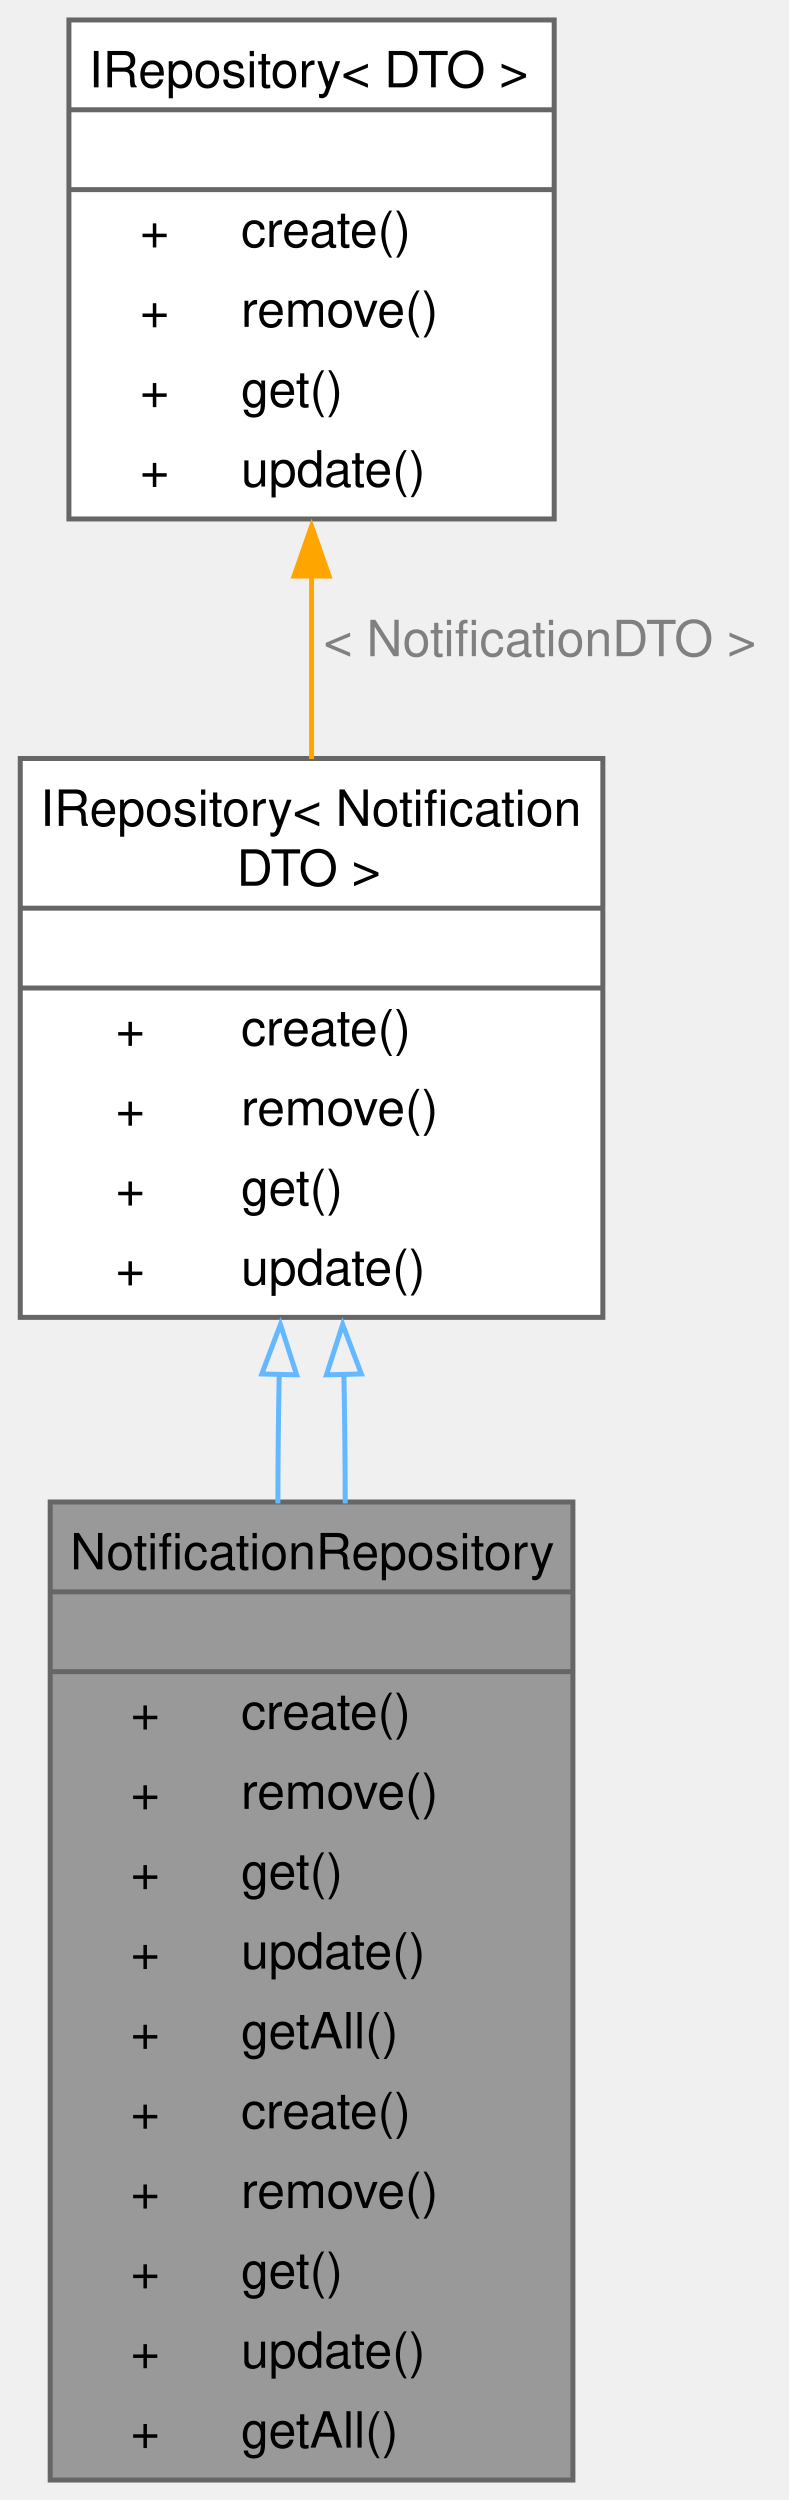
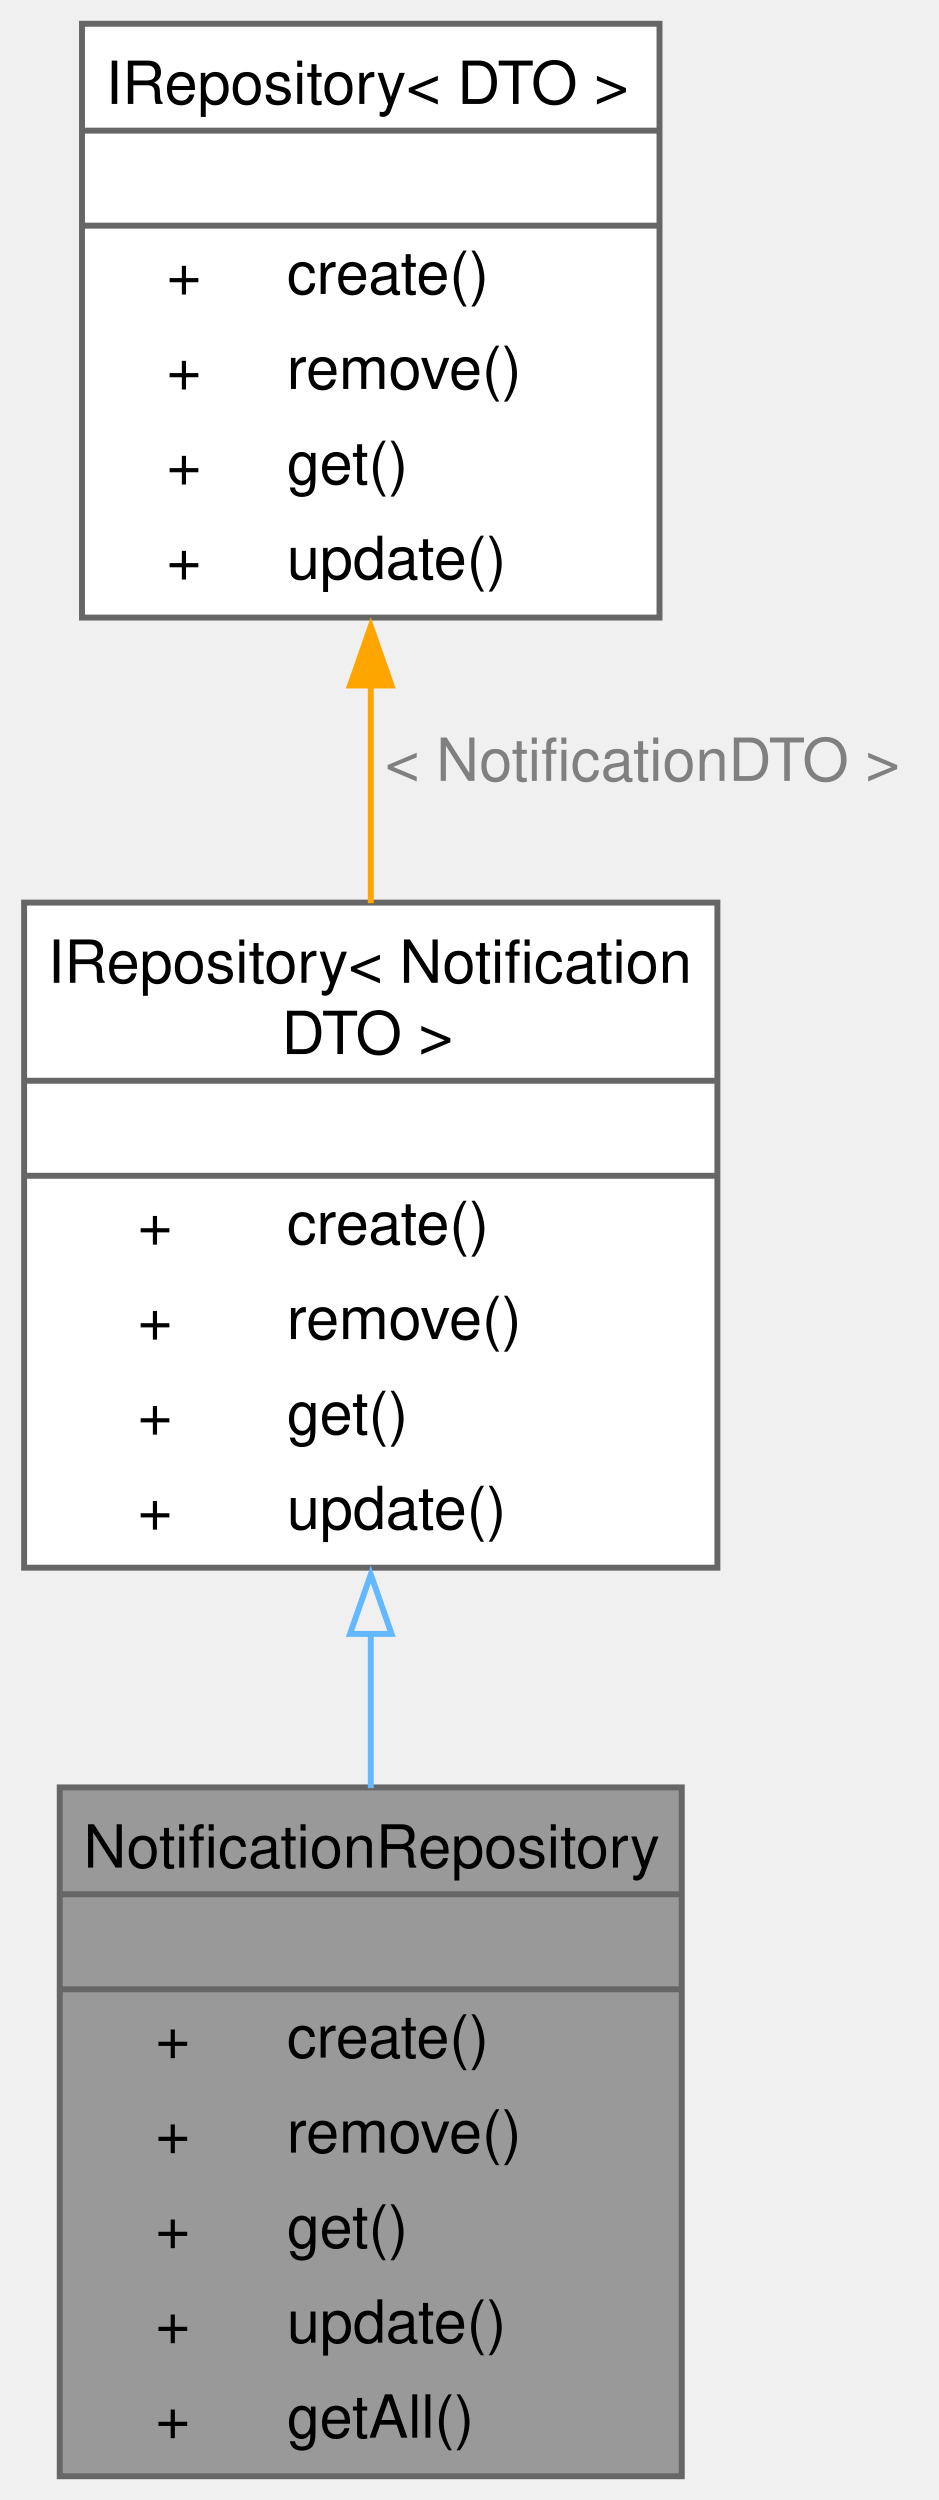
- <svg xmlns="http://www.w3.org/2000/svg" xmlns:xlink="http://www.w3.org/1999/xlink" width="158pt" height="501pt" viewBox="0.00 0.00 157.88 501.00">
-   <g id="graph0" class="graph" transform="scale(1 1) rotate(0) translate(4 497)">
+ <svg xmlns="http://www.w3.org/2000/svg" xmlns:xlink="http://www.w3.org/1999/xlink" width="158pt" height="421pt" viewBox="0.00 0.00 157.88 421.00">
+   <g id="graph0" class="graph" transform="scale(1 1) rotate(0) translate(4 417)">
    <g id="Node000001" class="node">
      <g id="a_Node000001">
        <a xlink:title=" ">
-           <polygon fill="#999999" stroke="none" points="110.75,-196 6,-196 6,0 110.75,0 110.75,-196" />
-           <text text-anchor="start" x="10" y="-182.5" font-family="Helvetica,sans-Serif" font-size="10.00">NotificationRepository</text>
-           <text text-anchor="start" x="56.88" y="-166.5" font-family="Helvetica,sans-Serif" font-size="10.00"> </text>
-           <text text-anchor="start" x="22.12" y="-150.5" font-family="Helvetica,sans-Serif" font-size="10.00">+</text>
-           <text text-anchor="start" x="44.25" y="-150.5" font-family="Helvetica,sans-Serif" font-size="10.00">create()</text>
-           <text text-anchor="start" x="22.12" y="-134.5" font-family="Helvetica,sans-Serif" font-size="10.00">+</text>
-           <text text-anchor="start" x="44.25" y="-134.5" font-family="Helvetica,sans-Serif" font-size="10.00">remove()</text>
-           <text text-anchor="start" x="22.12" y="-118.5" font-family="Helvetica,sans-Serif" font-size="10.00">+</text>
-           <text text-anchor="start" x="44.25" y="-118.5" font-family="Helvetica,sans-Serif" font-size="10.00">get()</text>
-           <text text-anchor="start" x="22.12" y="-102.5" font-family="Helvetica,sans-Serif" font-size="10.00">+</text>
-           <text text-anchor="start" x="44.25" y="-102.5" font-family="Helvetica,sans-Serif" font-size="10.00">update()</text>
-           <text text-anchor="start" x="22.12" y="-86.5" font-family="Helvetica,sans-Serif" font-size="10.00">+</text>
-           <text text-anchor="start" x="44.25" y="-86.5" font-family="Helvetica,sans-Serif" font-size="10.00">getAll()</text>
+           <polygon fill="#999999" stroke="none" points="110.75,-116 6,-116 6,0 110.75,0 110.75,-116" />
+           <text text-anchor="start" x="10" y="-102.5" font-family="Helvetica,sans-Serif" font-size="10.00">NotificationRepository</text>
+           <text text-anchor="start" x="56.88" y="-86.5" font-family="Helvetica,sans-Serif" font-size="10.00"> </text>
          <text text-anchor="start" x="22.12" y="-70.5" font-family="Helvetica,sans-Serif" font-size="10.00">+</text>
          <text text-anchor="start" x="44.25" y="-70.5" font-family="Helvetica,sans-Serif" font-size="10.00">create()</text>
          <text text-anchor="start" x="22.12" y="-54.5" font-family="Helvetica,sans-Serif" font-size="10.00">+</text>
          <text text-anchor="start" x="44.25" y="-54.5" font-family="Helvetica,sans-Serif" font-size="10.00">remove()</text>
          <text text-anchor="start" x="22.12" y="-38.5" font-family="Helvetica,sans-Serif" font-size="10.00">+</text>
          <text text-anchor="start" x="44.25" y="-38.5" font-family="Helvetica,sans-Serif" font-size="10.00">get()</text>
          <text text-anchor="start" x="22.12" y="-22.5" font-family="Helvetica,sans-Serif" font-size="10.00">+</text>
          <text text-anchor="start" x="44.25" y="-22.5" font-family="Helvetica,sans-Serif" font-size="10.00">update()</text>
          <text text-anchor="start" x="22.12" y="-6.5" font-family="Helvetica,sans-Serif" font-size="10.00">+</text>
          <text text-anchor="start" x="44.25" y="-6.5" font-family="Helvetica,sans-Serif" font-size="10.00">getAll()</text>
-           <polygon fill="#666666" stroke="#666666" points="6,-178 6,-178 110.75,-178 110.75,-178 6,-178" />
-           <polygon fill="#666666" stroke="#666666" points="6,-162 6,-162 110.75,-162 110.75,-162 6,-162" />
-           <polygon fill="none" stroke="#666666" points="6,0 6,-196 110.75,-196 110.75,0 6,0" />
+           <polygon fill="#666666" stroke="#666666" points="6,-98 6,-98 110.75,-98 110.75,-98 6,-98" />
+           <polygon fill="#666666" stroke="#666666" points="6,-82 6,-82 110.75,-82 110.75,-82 6,-82" />
+           <polygon fill="none" stroke="#666666" points="6,0 6,-116 110.75,-116 110.75,0 6,0" />
        </a>
      </g>
    </g>
    <g id="Node000002" class="node">
      <g id="a_Node000002">
        <a xlink:href="classIRepository.html" target="_top" xlink:title=" ">
-           <polygon fill="white" stroke="none" points="116.75,-345 0,-345 0,-233 116.75,-233 116.75,-345" />
-           <text text-anchor="start" x="4" y="-331.5" font-family="Helvetica,sans-Serif" font-size="10.00">IRepository&lt; Notification</text>
-           <text text-anchor="start" x="43.38" y="-319.5" font-family="Helvetica,sans-Serif" font-size="10.00">DTO &gt;</text>
-           <text text-anchor="start" x="56.88" y="-303.5" font-family="Helvetica,sans-Serif" font-size="10.00"> </text>
-           <text text-anchor="start" x="19.12" y="-287.5" font-family="Helvetica,sans-Serif" font-size="10.00">+</text>
-           <text text-anchor="start" x="44.25" y="-287.5" font-family="Helvetica,sans-Serif" font-size="10.00">create()</text>
-           <text text-anchor="start" x="19.12" y="-271.5" font-family="Helvetica,sans-Serif" font-size="10.00">+</text>
-           <text text-anchor="start" x="44.25" y="-271.5" font-family="Helvetica,sans-Serif" font-size="10.00">remove()</text>
-           <text text-anchor="start" x="19.12" y="-255.5" font-family="Helvetica,sans-Serif" font-size="10.00">+</text>
-           <text text-anchor="start" x="44.25" y="-255.5" font-family="Helvetica,sans-Serif" font-size="10.00">get()</text>
-           <text text-anchor="start" x="19.12" y="-239.5" font-family="Helvetica,sans-Serif" font-size="10.00">+</text>
-           <text text-anchor="start" x="44.25" y="-239.5" font-family="Helvetica,sans-Serif" font-size="10.00">update()</text>
-           <polygon fill="#666666" stroke="#666666" points="0,-315 0,-315 116.75,-315 116.75,-315 0,-315" />
-           <polygon fill="#666666" stroke="#666666" points="0,-299 0,-299 116.75,-299 116.75,-299 0,-299" />
-           <polygon fill="none" stroke="#666666" points="0,-233 0,-345 116.75,-345 116.75,-233 0,-233" />
+           <polygon fill="white" stroke="none" points="116.75,-265 0,-265 0,-153 116.75,-153 116.75,-265" />
+           <text text-anchor="start" x="4" y="-251.5" font-family="Helvetica,sans-Serif" font-size="10.00">IRepository&lt; Notification</text>
+           <text text-anchor="start" x="43.38" y="-239.5" font-family="Helvetica,sans-Serif" font-size="10.00">DTO &gt;</text>
+           <text text-anchor="start" x="56.88" y="-223.5" font-family="Helvetica,sans-Serif" font-size="10.00"> </text>
+           <text text-anchor="start" x="19.12" y="-207.5" font-family="Helvetica,sans-Serif" font-size="10.00">+</text>
+           <text text-anchor="start" x="44.25" y="-207.5" font-family="Helvetica,sans-Serif" font-size="10.00">create()</text>
+           <text text-anchor="start" x="19.12" y="-191.5" font-family="Helvetica,sans-Serif" font-size="10.00">+</text>
+           <text text-anchor="start" x="44.25" y="-191.5" font-family="Helvetica,sans-Serif" font-size="10.00">remove()</text>
+           <text text-anchor="start" x="19.12" y="-175.5" font-family="Helvetica,sans-Serif" font-size="10.00">+</text>
+           <text text-anchor="start" x="44.25" y="-175.5" font-family="Helvetica,sans-Serif" font-size="10.00">get()</text>
+           <text text-anchor="start" x="19.12" y="-159.5" font-family="Helvetica,sans-Serif" font-size="10.00">+</text>
+           <text text-anchor="start" x="44.25" y="-159.5" font-family="Helvetica,sans-Serif" font-size="10.00">update()</text>
+           <polygon fill="#666666" stroke="#666666" points="0,-235 0,-235 116.75,-235 116.75,-235 0,-235" />
+           <polygon fill="#666666" stroke="#666666" points="0,-219 0,-219 116.75,-219 116.75,-219 0,-219" />
+           <polygon fill="none" stroke="#666666" points="0,-153 0,-265 116.75,-265 116.75,-153 0,-153" />
        </a>
      </g>
    </g>
    <g id="edge1_Node000001_Node000002" class="edge">
      <g id="a_edge1_Node000001_Node000002">
        <a xlink:title=" ">
-           <path fill="none" stroke="#63b8ff" d="M51.9,-221.78C51.73,-213.32 51.64,-204.53 51.63,-195.71" />
-           <polygon fill="none" stroke="#63b8ff" points="48.4,-221.66 52.14,-231.57 55.39,-221.48 48.4,-221.66" />
-         </a>
-       </g>
-     </g>
-     <g id="edge3_Node000001_Node000002" class="edge">
-       <g id="a_edge3_Node000001_Node000002">
-         <a xlink:title=" ">
-           <path fill="none" stroke="#63b8ff" d="M64.85,-221.78C65.02,-213.32 65.11,-204.53 65.12,-195.71" />
-           <polygon fill="none" stroke="#63b8ff" points="61.36,-221.48 64.61,-231.57 68.35,-221.66 61.36,-221.48" />
+           <path fill="none" stroke="#63b8ff" d="M58.38,-142.03C58.38,-133.31 58.38,-124.43 58.38,-115.88" />
+           <polygon fill="none" stroke="#63b8ff" points="54.88,-141.85 58.38,-151.85 61.88,-141.85 54.88,-141.85" />
        </a>
      </g>
    </g>
    <g id="Node000003" class="node">
      <g id="a_Node000003">
        <a xlink:href="classIRepository.html" target="_top" xlink:title=" ">
-           <polygon fill="white" stroke="none" points="107,-493 9.75,-493 9.75,-393 107,-393 107,-493" />
-           <text text-anchor="start" x="13.75" y="-479.5" font-family="Helvetica,sans-Serif" font-size="10.00">IRepository&lt; DTO &gt;</text>
-           <text text-anchor="start" x="56.88" y="-463.5" font-family="Helvetica,sans-Serif" font-size="10.00"> </text>
-           <text text-anchor="start" x="24" y="-447.5" font-family="Helvetica,sans-Serif" font-size="10.00">+</text>
-           <text text-anchor="start" x="44.25" y="-447.5" font-family="Helvetica,sans-Serif" font-size="10.00">create()</text>
-           <text text-anchor="start" x="24" y="-431.5" font-family="Helvetica,sans-Serif" font-size="10.00">+</text>
-           <text text-anchor="start" x="44.25" y="-431.5" font-family="Helvetica,sans-Serif" font-size="10.00">remove()</text>
-           <text text-anchor="start" x="24" y="-415.5" font-family="Helvetica,sans-Serif" font-size="10.00">+</text>
-           <text text-anchor="start" x="44.25" y="-415.5" font-family="Helvetica,sans-Serif" font-size="10.00">get()</text>
-           <text text-anchor="start" x="24" y="-399.5" font-family="Helvetica,sans-Serif" font-size="10.00">+</text>
-           <text text-anchor="start" x="44.25" y="-399.5" font-family="Helvetica,sans-Serif" font-size="10.00">update()</text>
-           <polygon fill="#666666" stroke="#666666" points="9.75,-475 9.75,-475 107,-475 107,-475 9.75,-475" />
-           <polygon fill="#666666" stroke="#666666" points="9.75,-459 9.75,-459 107,-459 107,-459 9.75,-459" />
-           <polygon fill="none" stroke="#666666" points="9.75,-393 9.75,-493 107,-493 107,-393 9.75,-393" />
+           <polygon fill="white" stroke="none" points="107,-413 9.75,-413 9.75,-313 107,-313 107,-413" />
+           <text text-anchor="start" x="13.75" y="-399.5" font-family="Helvetica,sans-Serif" font-size="10.00">IRepository&lt; DTO &gt;</text>
+           <text text-anchor="start" x="56.88" y="-383.5" font-family="Helvetica,sans-Serif" font-size="10.00"> </text>
+           <text text-anchor="start" x="24" y="-367.5" font-family="Helvetica,sans-Serif" font-size="10.00">+</text>
+           <text text-anchor="start" x="44.25" y="-367.5" font-family="Helvetica,sans-Serif" font-size="10.00">create()</text>
+           <text text-anchor="start" x="24" y="-351.5" font-family="Helvetica,sans-Serif" font-size="10.00">+</text>
+           <text text-anchor="start" x="44.25" y="-351.5" font-family="Helvetica,sans-Serif" font-size="10.00">remove()</text>
+           <text text-anchor="start" x="24" y="-335.5" font-family="Helvetica,sans-Serif" font-size="10.00">+</text>
+           <text text-anchor="start" x="44.25" y="-335.5" font-family="Helvetica,sans-Serif" font-size="10.00">get()</text>
+           <text text-anchor="start" x="24" y="-319.5" font-family="Helvetica,sans-Serif" font-size="10.00">+</text>
+           <text text-anchor="start" x="44.25" y="-319.5" font-family="Helvetica,sans-Serif" font-size="10.00">update()</text>
+           <polygon fill="#666666" stroke="#666666" points="9.75,-395 9.75,-395 107,-395 107,-395 9.75,-395" />
+           <polygon fill="#666666" stroke="#666666" points="9.75,-379 9.75,-379 107,-379 107,-379 9.75,-379" />
+           <polygon fill="none" stroke="#666666" points="9.75,-313 9.75,-413 107,-413 107,-313 9.75,-313" />
        </a>
      </g>
    </g>
    <g id="edge2_Node000002_Node000003" class="edge">
      <g id="a_edge2_Node000002_Node000003">
        <a xlink:title=" ">
-           <path fill="none" stroke="orange" d="M58.38,-381.65C58.38,-369.52 58.38,-356.84 58.38,-344.9" />
-           <polygon fill="orange" stroke="orange" points="54.88,-381.56 58.38,-391.56 61.88,-381.56 54.88,-381.56" />
+           <path fill="none" stroke="orange" d="M58.38,-301.65C58.38,-289.52 58.38,-276.84 58.38,-264.9" />
+           <polygon fill="orange" stroke="orange" points="54.88,-301.56 58.38,-311.56 61.88,-301.56 54.88,-301.56" />
        </a>
      </g>
-       <text text-anchor="middle" x="104.12" y="-365.5" font-family="Helvetica,sans-Serif" font-size="10.00" fill="grey"> &lt; NotificationDTO &gt;</text>
+       <text text-anchor="middle" x="104.12" y="-285.5" font-family="Helvetica,sans-Serif" font-size="10.00" fill="grey"> &lt; NotificationDTO &gt;</text>
    </g>
  </g>
</svg>
